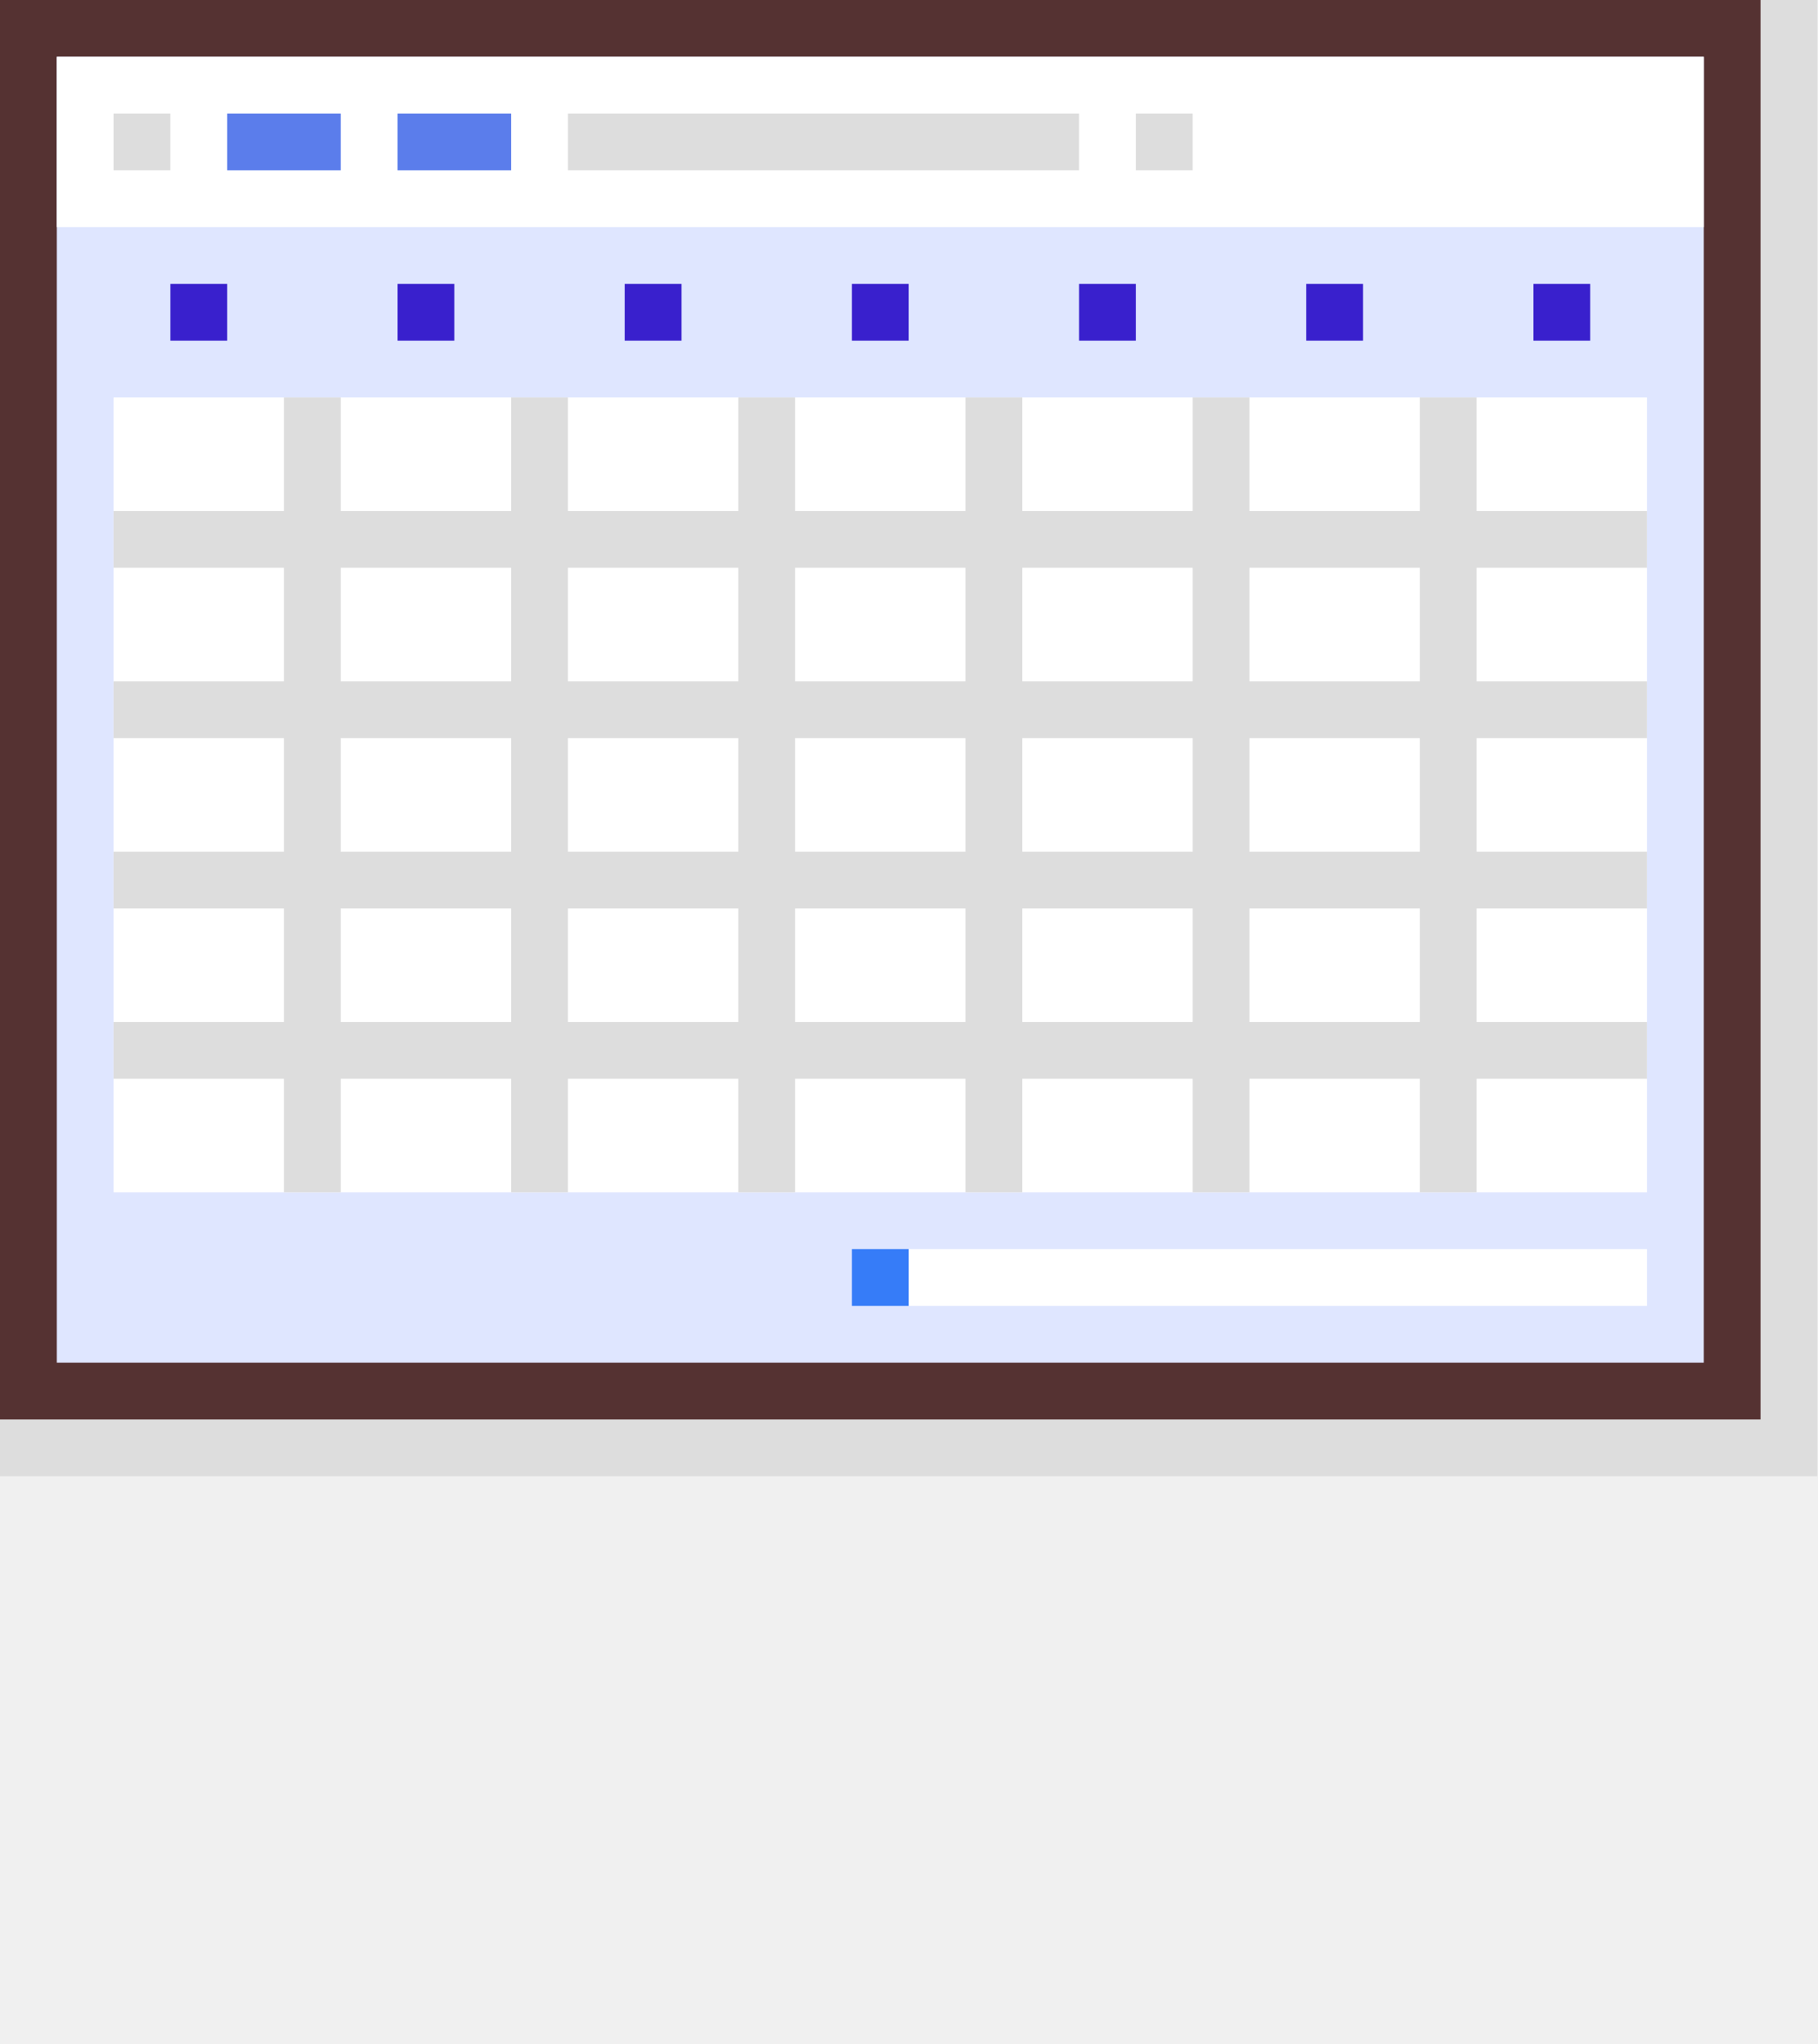
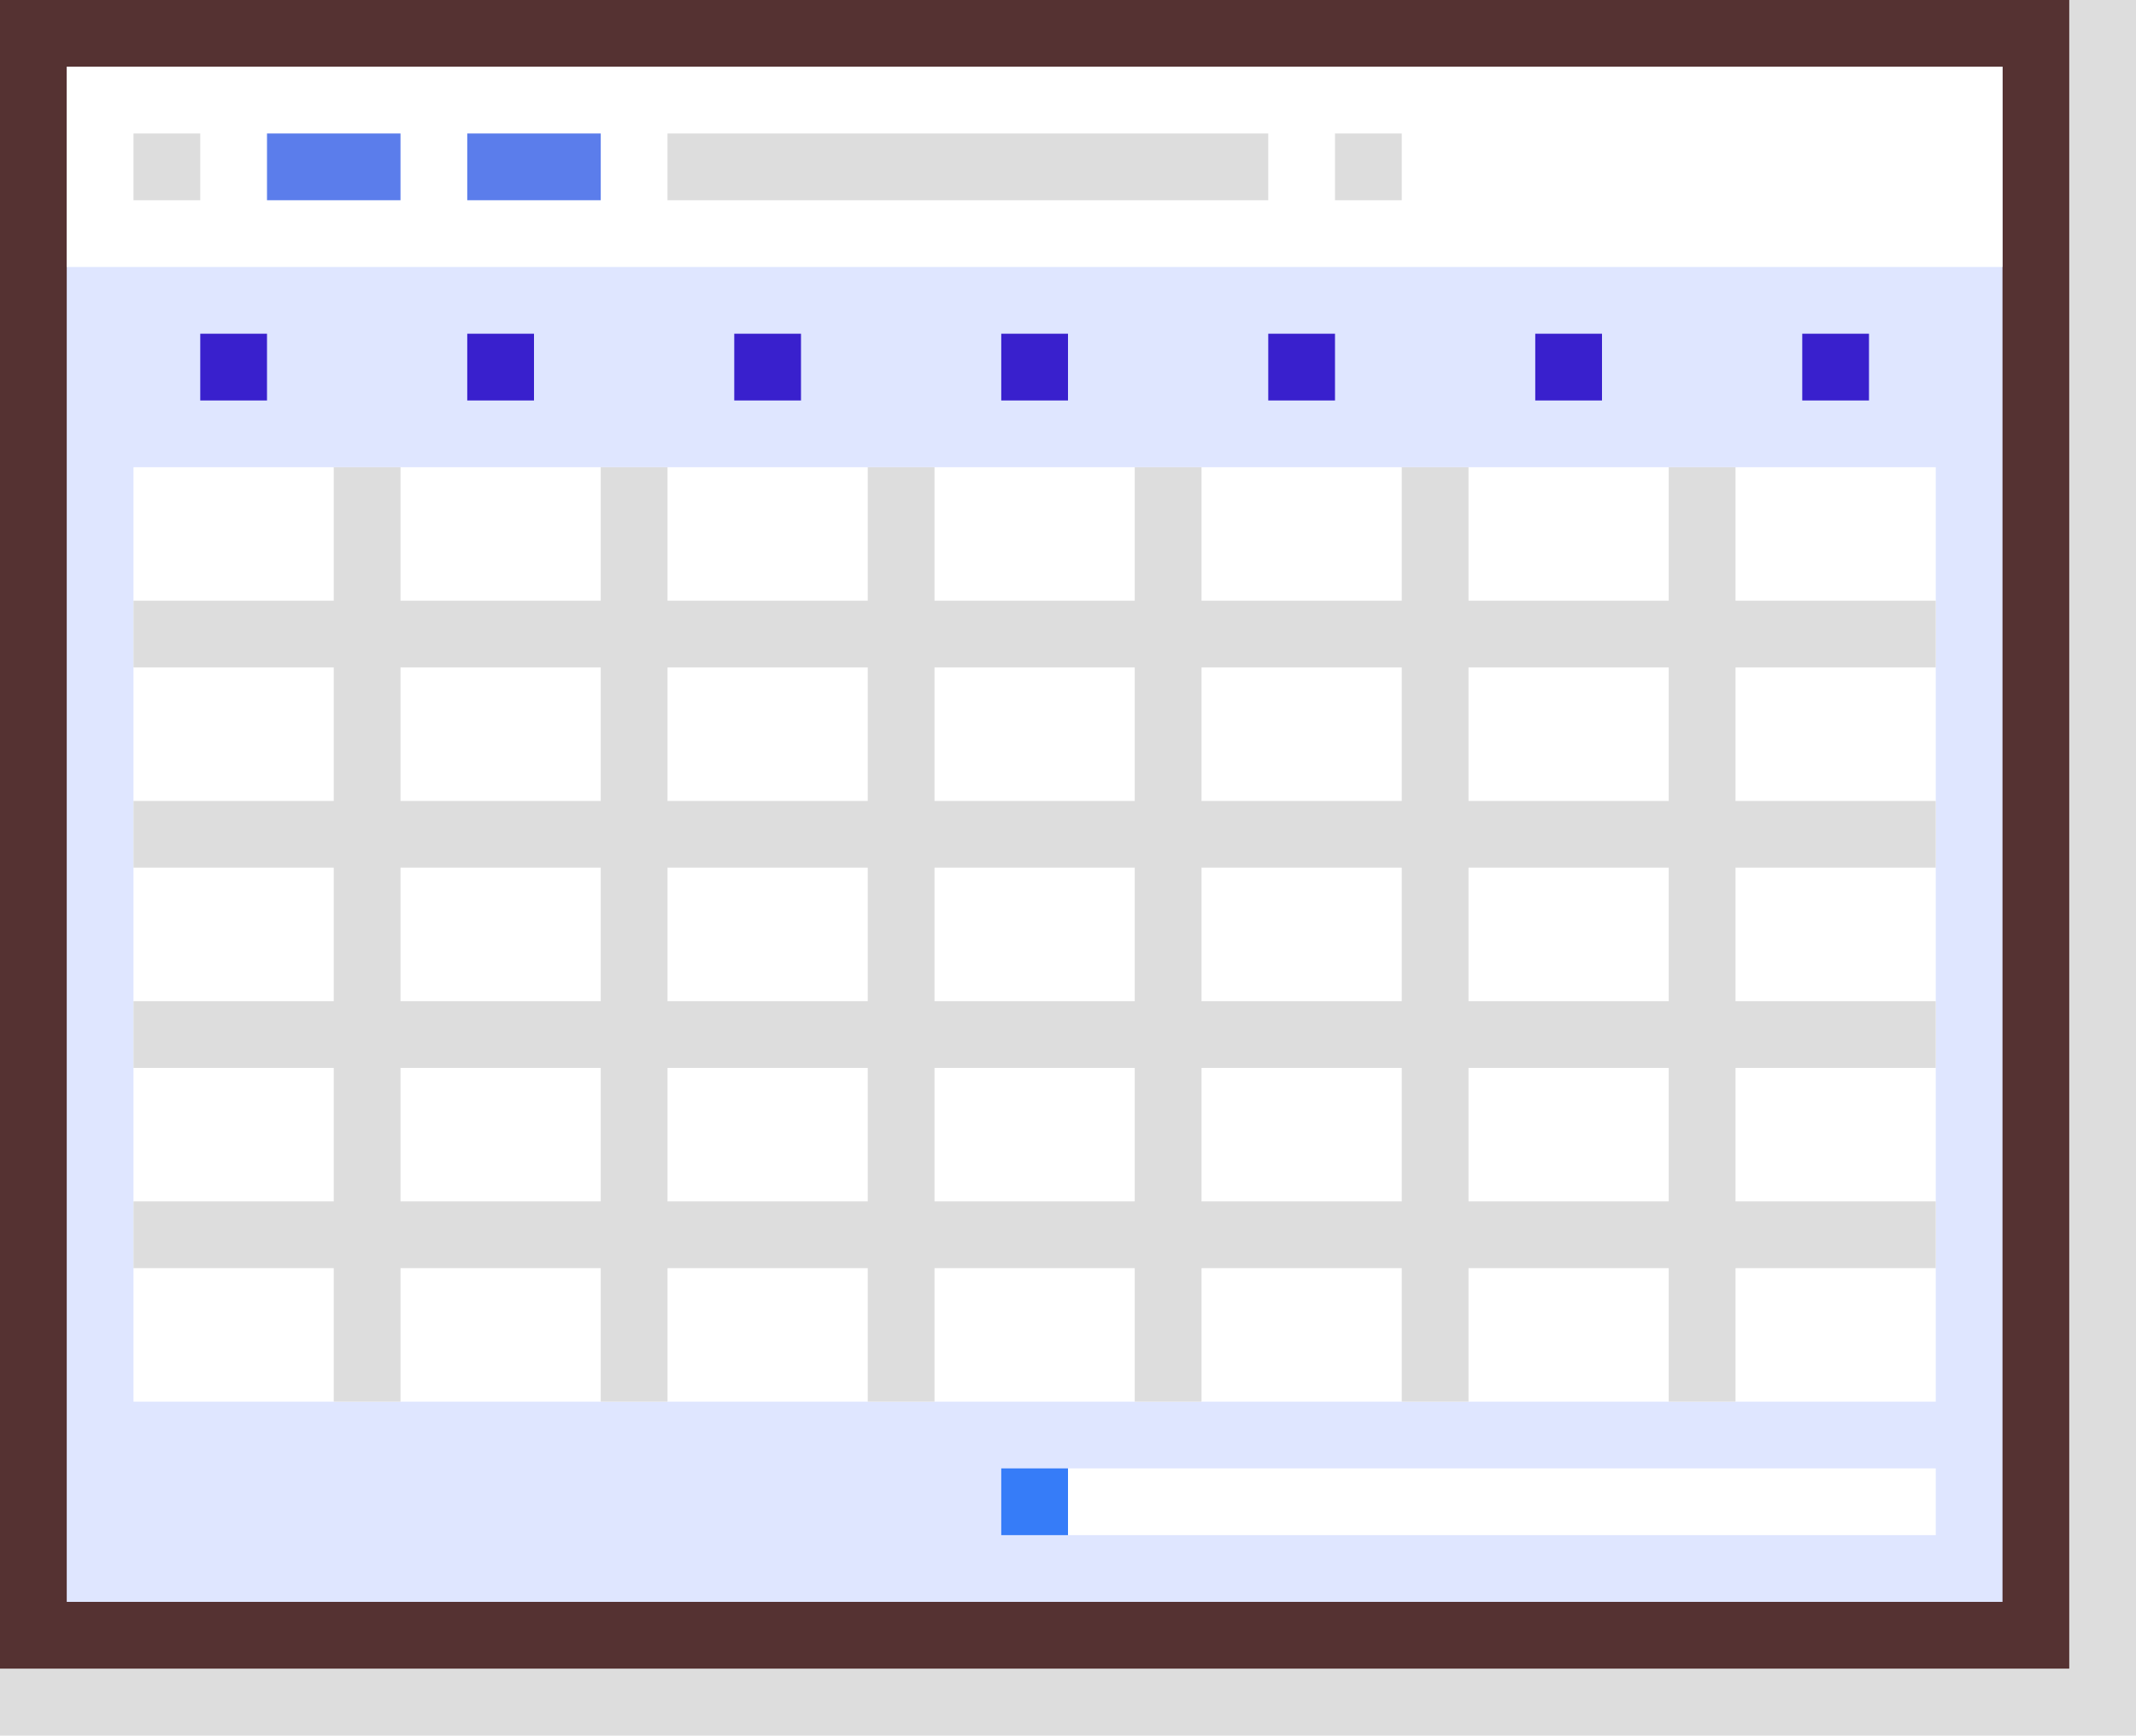
- <svg xmlns="http://www.w3.org/2000/svg" width="100%" height="100%" viewBox="0 0 32 36" aria-labelledby="box" role="presentation">
+ <svg xmlns="http://www.w3.org/2000/svg" width="100%" height="100%" viewBox="0 0 32 26" aria-labelledby="box" role="presentation">
  <g fill="#000000">
    <rect y="0" width="32" height="26" fill="#DDDDDD" />
    <rect width="31" height="25" fill="#553232" />
    <rect x="1" y="1" width="29" height="23" fill="#DFE6FF" />
    <rect x="1" y="1" width="29" height="3" fill="#FFFFFF" />
    <rect x="2" y="7" width="27" height="14" fill="#FFFFFF" />
    <rect x="16" y="22" width="13" height="1" fill="#FFFFFF" />
    <rect x="3" y="5" width="1" height="1" fill="#3920CD" />
    <rect x="7" y="5" width="1" height="1" fill="#3920CD" />
    <rect x="11" y="5" width="1" height="1" fill="#3920CD" />
    <rect x="15" y="5" width="1" height="1" fill="#3920CD" />
    <rect x="19" y="5" width="1" height="1" fill="#3920CD" />
    <rect x="23" y="5" width="1" height="1" fill="#3920CD" />
    <rect x="27" y="5" width="1" height="1" fill="#3920CD" />
    <rect x="2" y="9" width="27" height="1" fill="#DDDDDD" />
    <rect x="5" y="7" width="1" height="14" fill="#DDDDDD" />
    <rect x="9" y="7" width="1" height="14" fill="#DDDDDD" />
    <rect x="13" y="7" width="1" height="14" fill="#DDDDDD" />
    <rect x="17" y="7" width="1" height="14" fill="#DDDDDD" />
    <rect x="21" y="7" width="1" height="14" fill="#DDDDDD" />
    <rect x="25" y="7" width="1" height="14" fill="#DDDDDD" />
    <rect x="2" y="12" width="27" height="1" fill="#DDDDDD" />
    <rect x="2" y="15" width="27" height="1" fill="#DDDDDD" />
    <rect x="2" y="18" width="27" height="1" fill="#DDDDDD" />
    <rect x="2" y="2" width="1" height="1" fill="#DDDDDD" />
    <rect x="20" y="2" width="1" height="1" fill="#DDDDDD" />
    <rect x="10" y="2" width="9" height="1" fill="#DDDDDD" />
    <rect x="4" y="2" width="2" height="1" fill="#5B7DEB" />
    <rect x="7" y="2" width="2" height="1" fill="#5B7DEB" />
    <rect x="15" y="22" width="1" height="1" fill="#367CF8" />
  </g>
</svg>
